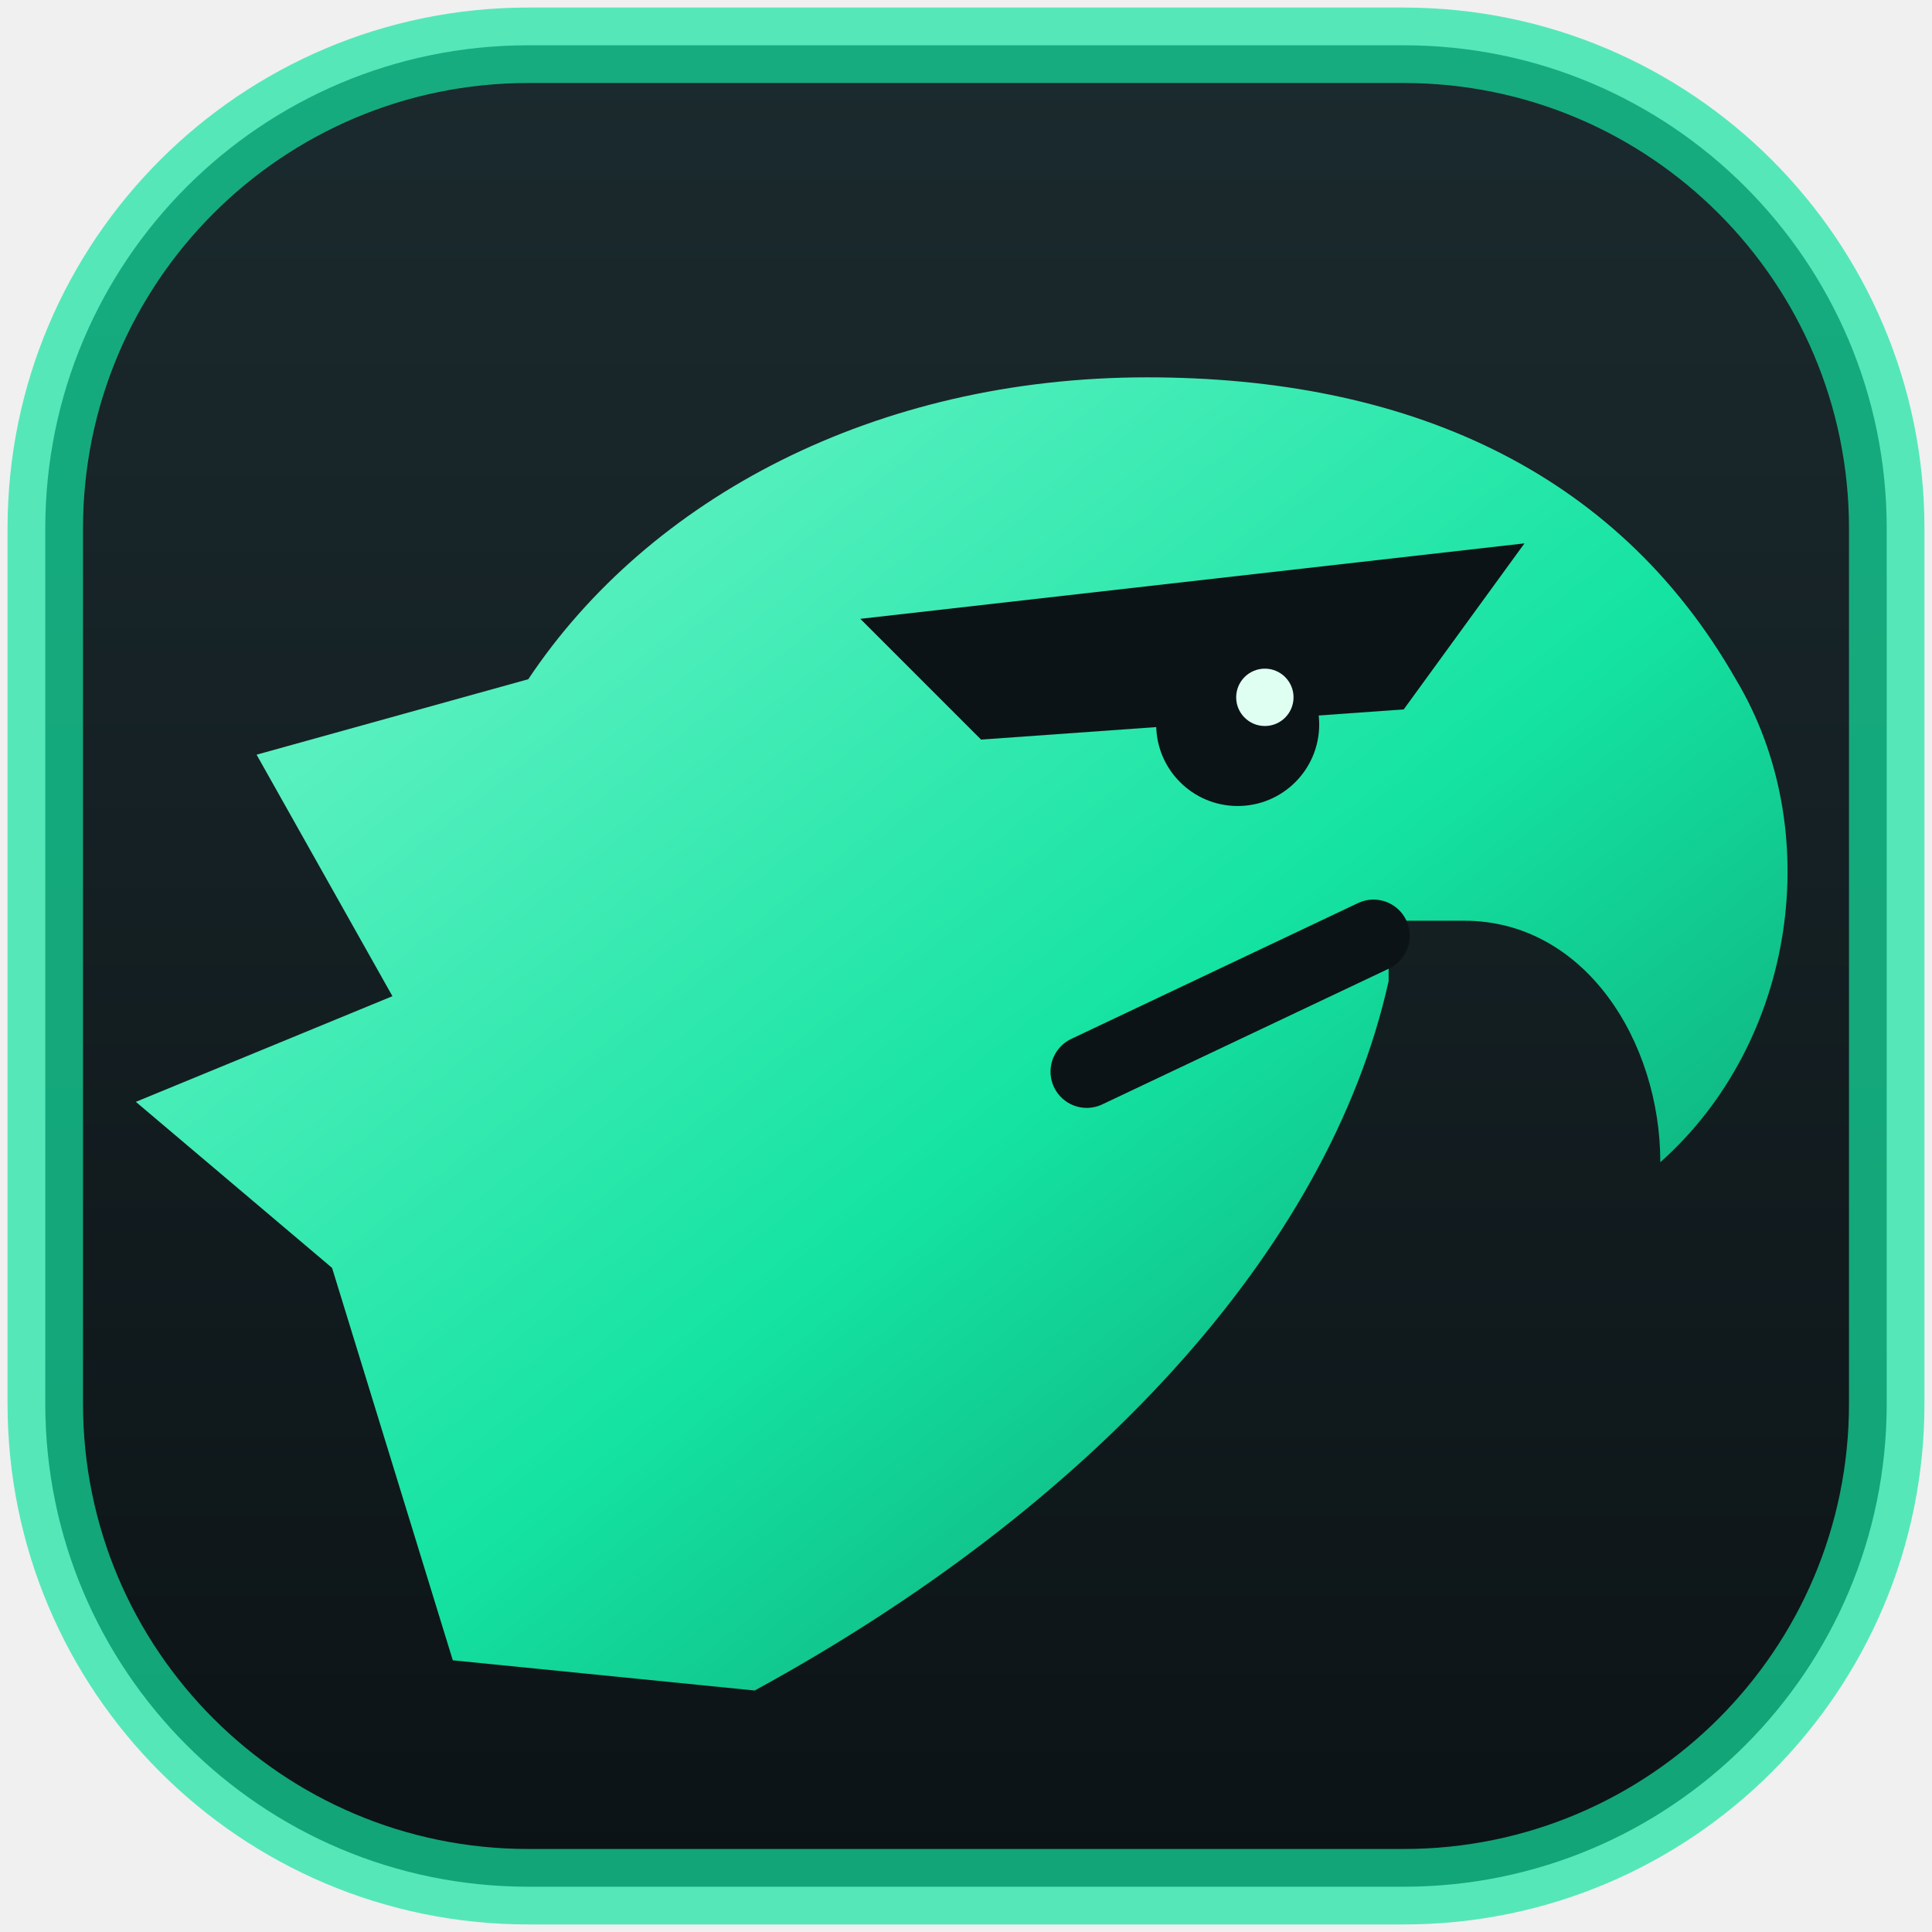
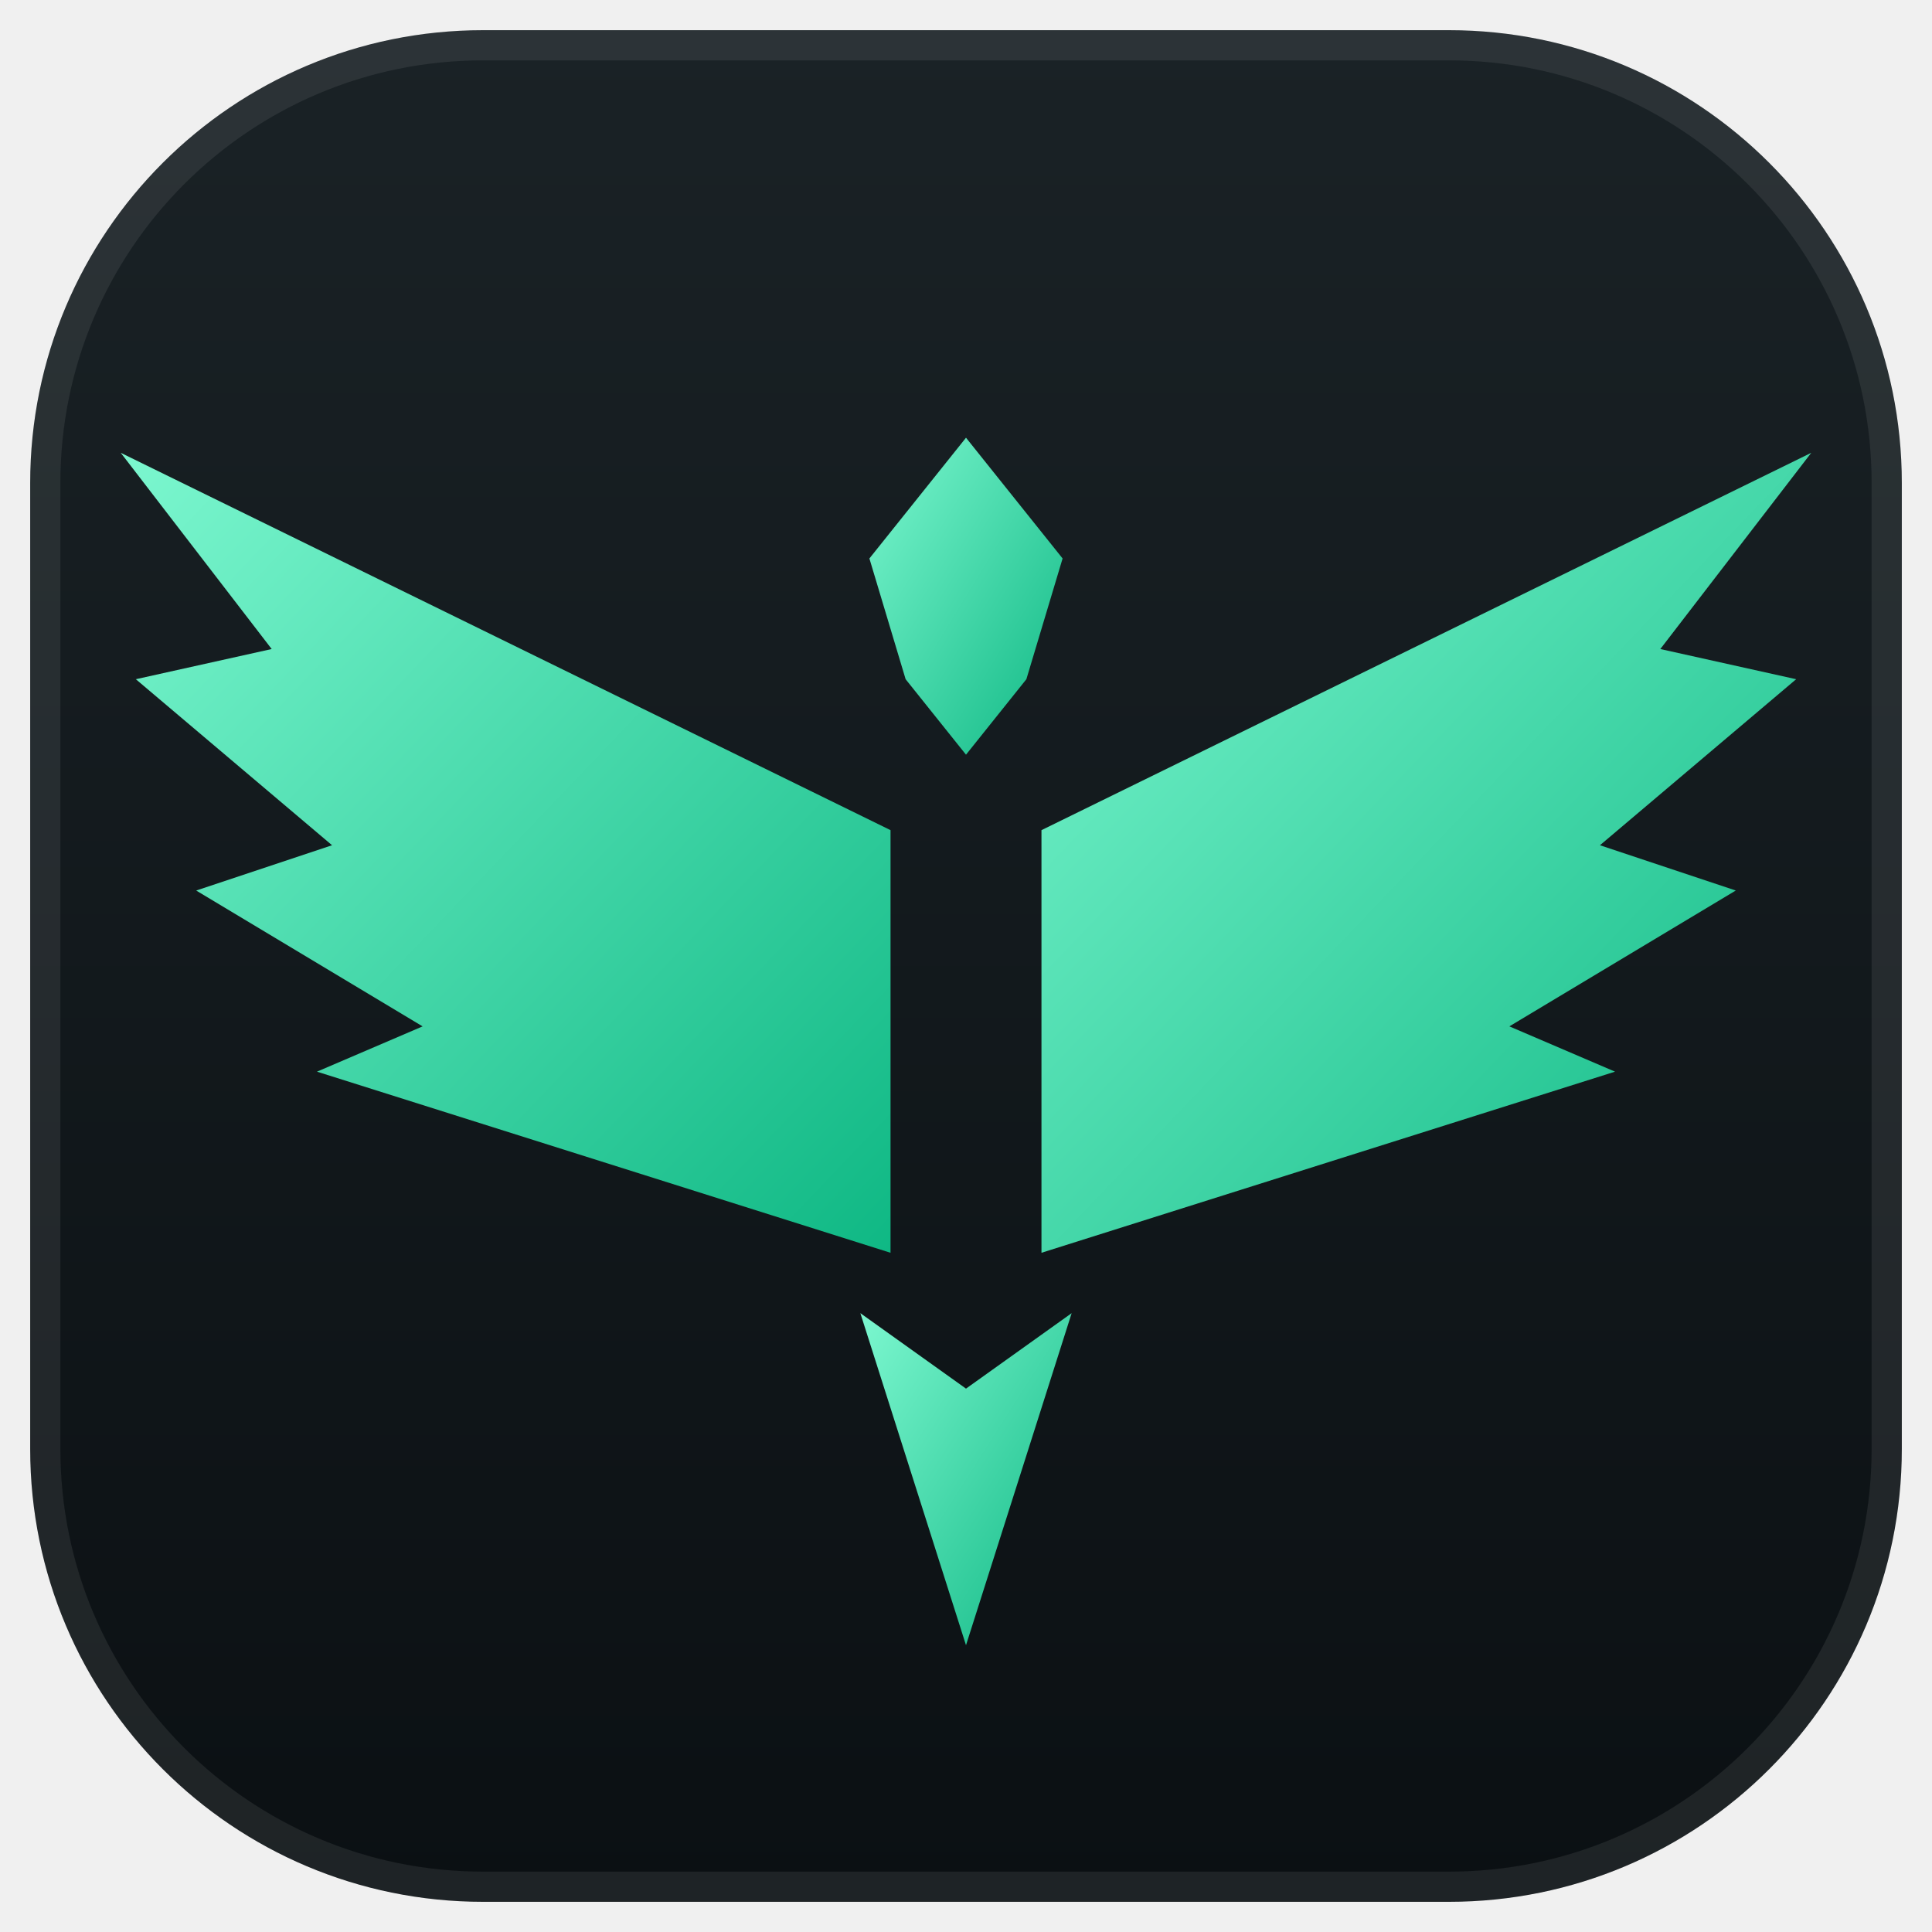
<svg xmlns="http://www.w3.org/2000/svg" viewBox="0 0 64 64">
  <defs>
-     <linearGradient id="g" x1="0" y1="0" x2="1" y2="1">
+     <linearGradient id="m" x1="0" y1="0" x2="1" y2="1">
      <stop offset="0" stop-color="#7cf7cf" />
-       <stop offset=".55" stop-color="#14e3a1" />
-       <stop offset="1" stop-color="#0a8f66" />
+       <stop offset="1" stop-color="#0fb884" />
    </linearGradient>
    <linearGradient id="t" x1="0" y1="0" x2="0" y2="1">
-       <stop offset="0" stop-color="#1b2a2e" />
-       <stop offset="1" stop-color="#0c1316" />
+       <stop offset="0" stop-color="#1a2226" />
+       <stop offset="1" stop-color="#0b1013" />
    </linearGradient>
  </defs>
-   <rect x="1.5" y="1.5" width="61" height="61" rx="16" fill="url(#t)" stroke="#14e3a1" stroke-opacity=".7" stroke-width="2.5" />
-   <path fill="url(#g)" d="M15 55L11 42L4.5 36.5L13 33L8.5 25L17.5 22.5C21.5 16.5 29 12.5 38 12.5C46.5 12.5 53.5 15.5 57.5 22.5C60.5 27.5 59.5 34.5 55 38.5C55 34.5 52.5 30.5 48.5 30.5L46 30.5L46 32.5C44 41.5 36 50 25 56Z" />
-   <path fill="#0c1316" d="M28.5 20.5L50.5 18L46.5 23.5L32.5 24.5Z" />
-   <circle cx="41" cy="24" r="2.7" fill="#0c1316" />
-   <circle cx="41.9" cy="23.1" r=".95" fill="#dffff3" />
-   <path fill="none" stroke="#0c1316" stroke-width="2.4" stroke-linecap="round" d="M45.5 31L36 35.5" />
+   <rect x="1" y="1" width="62" height="62" rx="15" fill="url(#t)" />
+   <rect x="1.5" y="1.5" width="61" height="61" rx="14.5" fill="none" stroke="#fff" stroke-opacity=".08" />
+   <g fill="url(#m)">
+     <path d="M32 14.5L35.2 18.5L34 22.5L32 25L30 22.5L28.8 18.5Z" />
+     <path d="M29.5 27.5L4 15L9 21.5L4.5 22.5L11 28L6.5 29.5L14 34L10.5 35.5L20 38.5L29.5 41.5Z" />
+     <path d="M34.5 27.5L60 15L55 21.5L59.5 22.5L53 28L57.5 29.5L50 34L53.5 35.5L44 38.5L34.5 41.5Z" />
+     <path d="M28.5 43.5L32 54.5L35.5 43.5L32 46Z" />
+   </g>
</svg>
